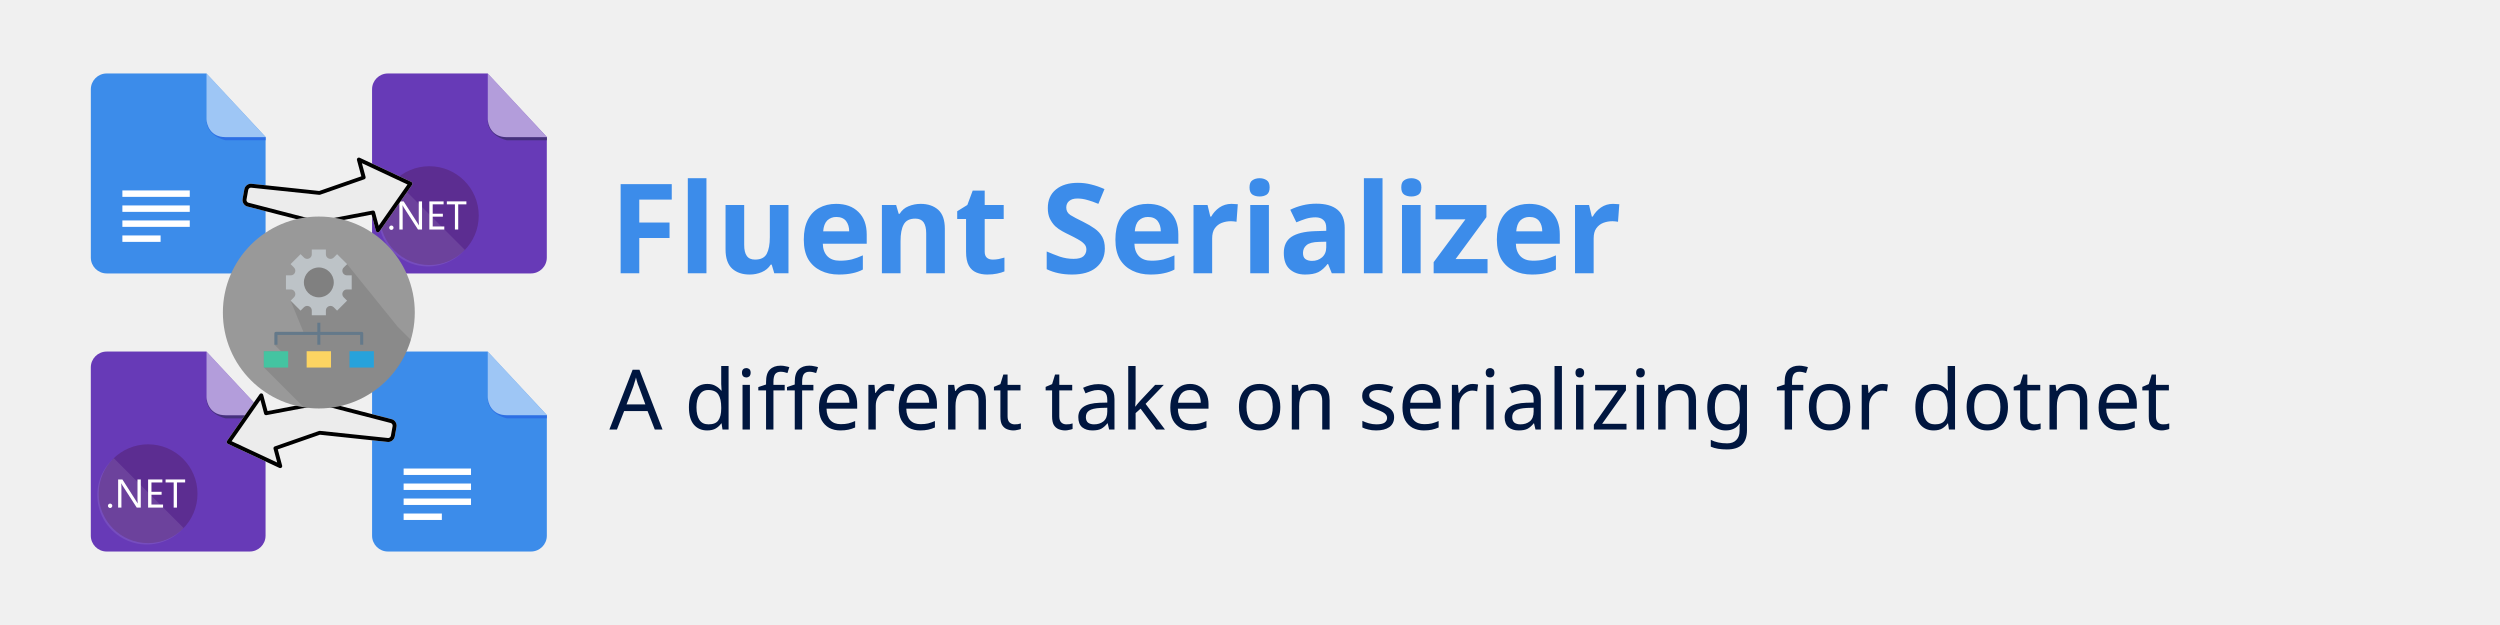
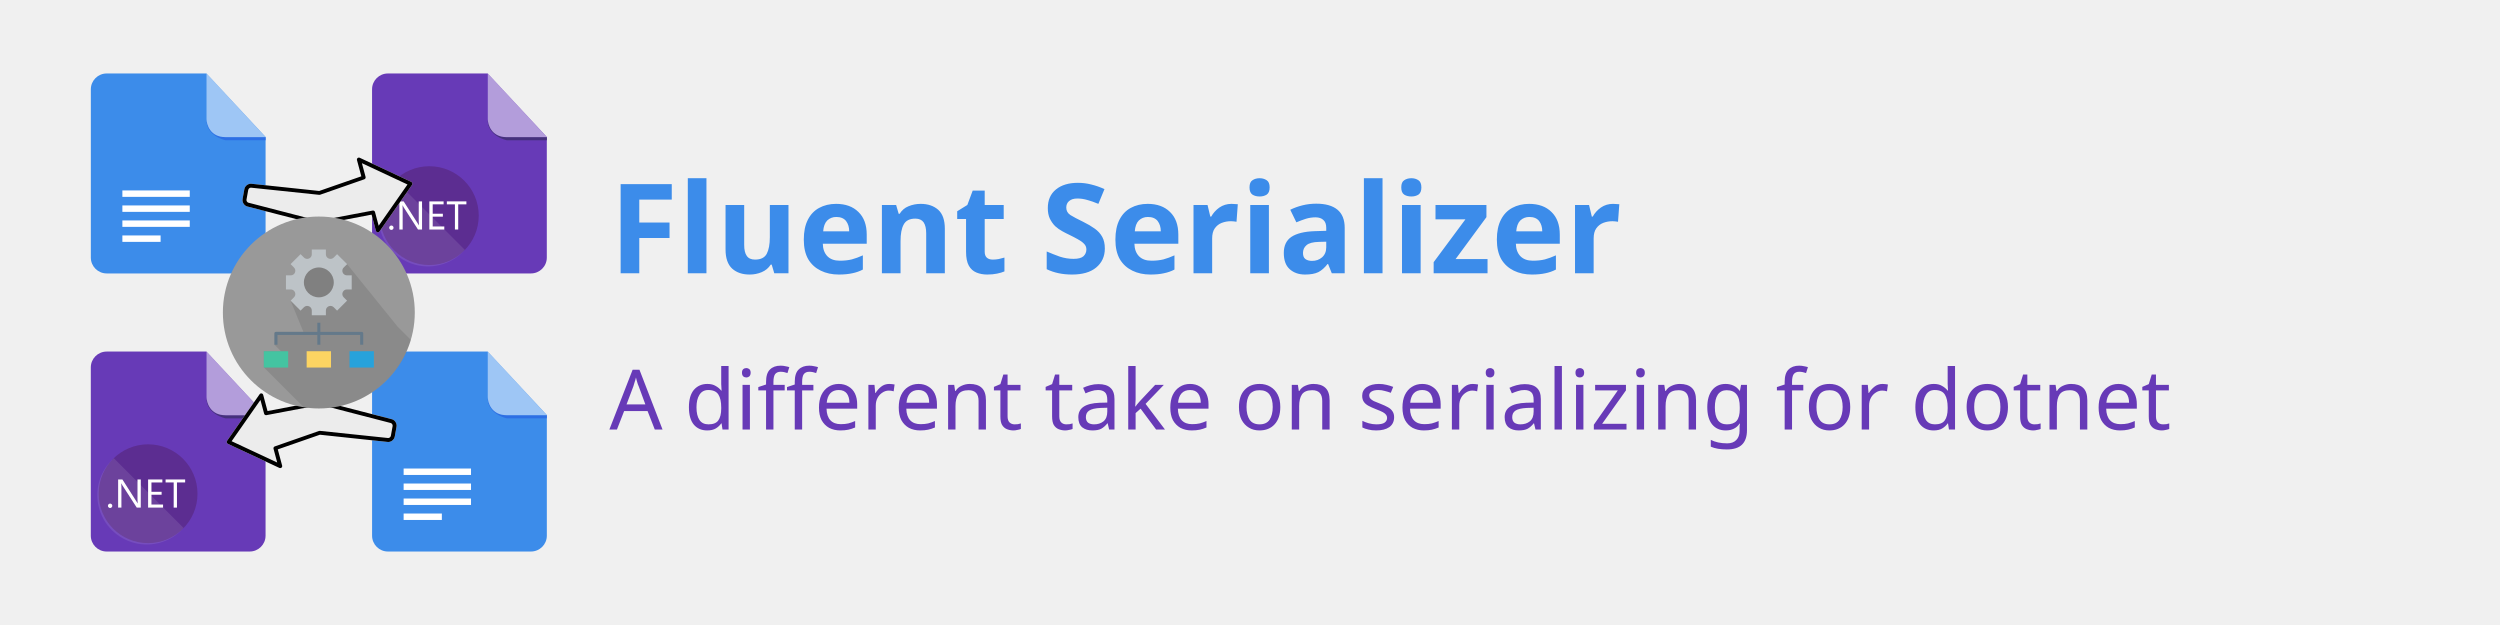
- <svg xmlns="http://www.w3.org/2000/svg" width="800" height="200" viewBox="0 0 211.667 52.917" version="1.1" id="svg8">
+ <svg xmlns="http://www.w3.org/2000/svg" xmlns:xlink="http://www.w3.org/1999/xlink" width="800" height="200" viewBox="0 0 211.667 52.917" version="1.1" id="svg8">
  <defs id="defs2">
+     <linearGradient id="linearGradient2420">
+       <stop style="stop-color:#ffffff;stop-opacity:0.392" offset="0" id="stop2416" />
+       <stop id="stop2430" offset="0.333" style="stop-color:#ffffff;stop-opacity:0" />
+       <stop id="stop2424" offset="0.667" style="stop-color:#ffffff;stop-opacity:0.392" />
+       <stop style="stop-color:#ffffff;stop-opacity:0" offset="1" id="stop2426" />
+     </linearGradient>
    <style id="style4543">.cls-1{fill:#f1734d;}.cls-1,.cls-2{fill-rule:evenodd;}.cls-2{fill:#9293a5;}.cls-3{fill:#f94060;}.cls-4{fill:#96ccee;}</style>
    <style id="style4620">.cls-1{fill:#5c2d91;}.cls-2,.cls-3{fill:#fff;}.cls-2{opacity:0.1;}</style>
    <style id="style4543-2">.cls-1{fill:#f1734d;}.cls-1,.cls-2{fill-rule:evenodd;}.cls-2{fill:#9293a5;}.cls-3{fill:#f94060;}.cls-4{fill:#96ccee;}</style>
    <style id="style4620-4">.cls-1{fill:#5c2d91;}.cls-2,.cls-3{fill:#fff;}.cls-2{opacity:0.1;}</style>
    <style id="style4543-1">.cls-1{fill:#f1734d;}.cls-1,.cls-2{fill-rule:evenodd;}.cls-2{fill:#9293a5;}.cls-3{fill:#f94060;}.cls-4{fill:#96ccee;}</style>
    <style id="style4620-5">.cls-1{fill:#5c2d91;}.cls-2,.cls-3{fill:#fff;}.cls-2{opacity:0.1;}</style>
+     <linearGradient xlink:href="#linearGradient2420" id="linearGradient2422" x1="17.439" y1="221.229" x2="18.475" y2="222.265" gradientUnits="userSpaceOnUse" spreadMethod="reflect" gradientTransform="matrix(3.779528,0,0,3.779528,-65.91245,-836.1414)" />
+     <pattern patternUnits="userSpaceOnUse" width="36.871" height="36.871" patternTransform="matrix(0.2645833,0,0,0.2645833,17.43934,221.2291)" id="pattern2432">
+       <rect y="0" x="0" height="36.871" width="36.871" id="rect2414" style="opacity:1;vector-effect:none;fill:url(#linearGradient2422);fill-opacity:1;stroke:none;stroke-width:0.502;stroke-linecap:round;stroke-linejoin:round;stroke-miterlimit:4;stroke-dasharray:none;stroke-dashoffset:0;stroke-opacity:1;paint-order:markers fill stroke" />
+     </pattern>
+     <filter style="color-interpolation-filters:sRGB" id="filter2550" x="-0.001" width="1.003" y="-0.013" height="1.026">
+       <feGaussianBlur stdDeviation="0.078" id="feGaussianBlur2552" />
+     </filter>
  </defs>
  <g id="layer1" transform="translate(0,-244.0833)">
    <g style="image-rendering:optimizeQuality" transform="translate(-5.431302,176.728)" id="Logo-default">
      <g transform="translate(1.817163,7.830727)" id="g4731">
        <rect style="opacity:1;vector-effect:none;fill:#000000;fill-opacity:0;stroke:none;stroke-width:2;stroke-linecap:round;stroke-linejoin:round;stroke-miterlimit:4;stroke-dasharray:none;stroke-dashoffset:0;stroke-opacity:1;paint-order:markers fill stroke" id="use4717" width="17.198" height="17.198" x="10.103" y="65.478" />
      </g>
      <g transform="translate(25.62966,7.830727)" id="g5626">
        <rect style="opacity:1;vector-effect:none;fill:#000000;fill-opacity:0;stroke:none;stroke-width:2;stroke-linecap:round;stroke-linejoin:round;stroke-miterlimit:4;stroke-dasharray:none;stroke-dashoffset:0;stroke-opacity:1;paint-order:markers fill stroke" id="use5624" width="17.198" height="17.198" x="10.103" y="65.478" />
      </g>
      <g transform="translate(13.72341,19.73698)" id="g5634">
        <rect style="opacity:1;vector-effect:none;fill:#000000;fill-opacity:0;stroke:none;stroke-width:2;stroke-linecap:round;stroke-linejoin:round;stroke-miterlimit:4;stroke-dasharray:none;stroke-dashoffset:0;stroke-opacity:1;paint-order:markers fill stroke" id="use5632" width="17.198" height="17.198" x="10.103" y="65.478" />
      </g>
      <g transform="translate(1.817163,31.64322)" id="g5642">
        <rect style="opacity:1;vector-effect:none;fill:#000000;fill-opacity:0;stroke:none;stroke-width:2;stroke-linecap:round;stroke-linejoin:round;stroke-miterlimit:4;stroke-dasharray:none;stroke-dashoffset:0;stroke-opacity:1;paint-order:markers fill stroke" id="use5640" width="17.198" height="17.198" x="10.103" y="65.478" />
      </g>
      <g transform="translate(25.62966,31.64322)" id="g5650">
        <rect style="opacity:1;vector-effect:none;fill:#000000;fill-opacity:0;stroke:none;stroke-width:2;stroke-linecap:round;stroke-linejoin:round;stroke-miterlimit:4;stroke-dasharray:none;stroke-dashoffset:0;stroke-opacity:1;paint-order:markers fill stroke" id="use5648" width="17.198" height="17.198" x="10.103" y="65.478" />
      </g>
      <g transform="matrix(0.2645833,0,0,0.2645833,13.11094,73.57306)" id="g5715">
        <path style="clip-rule:evenodd;fill:#3c8cea;fill-rule:evenodd" d="M 5.112,0.011 C 2.31,0.011 0.039,2.284 0.039,5.085 V 58.926 C 0.039,61.729 2.311,64 5.112,64 h 45.775 c 2.801,0 5.074,-2.271 5.074,-5.074 V 20.321 L 37.057,0.011 Z" id="path5705" />
        <path style="fill:#ffffff" d="m 10.133,37.439 h 21.564 v 2.059 H 10.133 Z m 0,4.801 h 21.564 v 2.057 H 10.133 Z m 0,4.801 h 21.564 v 2.057 H 10.133 Z m 0,4.8 h 12.233 v 2.058 H 10.133 Z" id="path5707" />
        <g style="clip-rule:evenodd;fill-rule:evenodd" id="g5713">
          <path style="fill:#2d6fe4" d="m 55.96,20.377 v 1 H 43.161 c 0,0 -6.312,-1.26 -6.129,-6.707 0,0 0.208,5.707 6.004,5.707 z" id="path5709" />
          <path style="opacity:0.5;fill:#ffffff" d="m 37.058,0.025 v 14.561 c 0,1.656 1.104,5.791 6.104,5.791 h 12.799 z" id="path5711" />
        </g>
      </g>
      <g id="g5727" transform="matrix(0.2645833,0,0,0.2645833,36.92344,97.11807)">
        <path id="path5717" d="M 5.112,0.011 C 2.31,0.011 0.039,2.284 0.039,5.085 V 58.926 C 0.039,61.729 2.311,64 5.112,64 h 45.775 c 2.801,0 5.074,-2.271 5.074,-5.074 V 20.321 L 37.057,0.011 Z" style="clip-rule:evenodd;fill:#3c8cea;fill-rule:evenodd" />
        <path id="path5719" d="m 10.133,37.439 h 21.564 v 2.059 H 10.133 Z m 0,4.801 h 21.564 v 2.057 H 10.133 Z m 0,4.801 h 21.564 v 2.057 H 10.133 Z m 0,4.8 h 12.233 v 2.058 H 10.133 Z" style="fill:#ffffff" />
        <g id="g5725" style="clip-rule:evenodd;fill-rule:evenodd">
          <path id="path5721" d="m 55.96,20.377 v 1 H 43.161 c 0,0 -6.312,-1.26 -6.129,-6.707 0,0 0.208,5.707 6.004,5.707 z" style="fill:#2d6fe4" />
          <path id="path5723" d="m 37.058,0.025 v 14.561 c 0,1.656 1.104,5.791 6.104,5.791 h 12.799 z" style="opacity:0.5;fill:#ffffff" />
        </g>
      </g>
      <g transform="translate(-55.32071,22.7358)" id="g5757">
        <g id="g5755">
          <g transform="translate(2.541323,0.1337467)" id="g5753">
            <g id="g5737" transform="matrix(0.2645833,0,0,0.2645833,65.88822,74.25831)">
              <path id="path5729" d="m 5.113,-0.026 c -2.803,0 -5.074,2.272 -5.074,5.074 v 53.841 c 0,2.803 2.271,5.074 5.074,5.074 h 45.773 c 2.801,0 5.074,-2.271 5.074,-5.074 V 20.284 L 37.059,-0.026 c 0,0 -31.946,0 -31.946,0 z" style="fill:#673ab7" />
              <path id="path5731" d="m 55.977,20.352 v 1 H 43.178 c 0,0 -6.312,-1.26 -6.129,-6.707 0,0 0.208,5.707 6.004,5.707 z" style="fill:#45317c" />
              <path id="path5733" d="m 37.074,0 v 14.561 c 0,1.656 1.104,5.791 6.104,5.791 h 12.799 z" enable-background="new    " style="opacity:0.5;fill:#ffffff" />
              <path id="path5735" d="m 12.739,39.41 c 0,-0.4 -0.3,-0.7 -0.7,-0.7 h -1.3 c -0.4,0 -0.7,0.3 -0.7,0.7 v 1.3 c 0,0.4 0.3,0.7 0.7,0.7 h 1.3 c 0.4,0 0.7,-0.3 0.7,-0.7 z m 18.8,0 c 0,-0.4 -0.3,-0.7 -0.7,-0.7 h -15.7 c -0.4,0 -0.7,0.3 -0.7,0.7 v 1.3 c 0,0.4 0.3,0.7 0.7,0.7 h 15.7 c 0.4,0 0.7,-0.3 0.7,-0.7 z m -18.8,6.3 c 0,-0.4 -0.3,-0.7 -0.7,-0.7 h -1.3 c -0.4,0 -0.7,0.3 -0.7,0.7 v 1.3 c 0,0.4 0.3,0.7 0.7,0.7 h 1.3 c 0.4,0 0.7,-0.3 0.7,-0.7 z m 18.8,0 c 0,-0.4 -0.4,-0.7 -0.8,-0.7 h -15.5 c -0.4,0 -0.8,0.3 -0.8,0.7 v 1.3 c 0,0.4 0.4,0.7 0.8,0.7 h 15.5 c 0.4,0 0.8,-0.3 0.8,-0.7 z m -18.8,6.2 c 0,-0.4 -0.3,-0.7 -0.7,-0.7 h -1.3 c -0.4,0 -0.7,0.3 -0.7,0.7 v 1.3 c 0,0.4 0.3,0.7 0.7,0.7 h 1.3 c 0.4,0 0.7,-0.3 0.7,-0.7 z m 18.8,0 c 0,-0.4 -0.3,-0.7 -0.7,-0.7 h -15.7 c -0.4,0 -0.7,0.3 -0.7,0.7 v 1.3 c 0,0.4 0.3,0.7 0.7,0.7 h 15.7 c 0.4,0 0.7,-0.3 0.7,-0.7 z" style="fill:#ffffff" />
            </g>
            <g id="g5751" transform="matrix(0.1307235,0,0,0.1307235,66.56558,82.104)">
              <circle id="circle5739" r="32" cy="32" cx="32" class="cls-1" style="fill:#5c2d91" />
              <path id="path5741" d="M 9.82,9 A 32,32 0 1 0 55,54.18 Z" class="cls-2" style="opacity:0.1;fill:#ffffff" />
              <path id="path5743" d="m 7.4,41.25 a 1.35,1.35 0 0 1 -1,-0.42 1.38,1.38 0 0 1 -0.41,-1 1.4,1.4 0 0 1 0.41,-1 1.34,1.34 0 0 1 1,-0.43 1.37,1.37 0 0 1 1,0.43 1.39,1.39 0 0 1 0.42,1 1.37,1.37 0 0 1 -0.42,1 1.38,1.38 0 0 1 -1,0.42 z" class="cls-3" style="fill:#ffffff" />
              <path id="path5745" d="M 27.27,41 H 24.65 L 15.28,26.46 A 6.06,6.06 0 0 1 14.7,25.32 h -0.08 a 18.71,18.71 0 0 1 0.1,2.5 V 41 H 12.59 V 22.77 h 2.77 l 9.12,14.28 q 0.57,0.89 0.74,1.22 h 0.05 A 19.29,19.29 0 0 1 25.14,35.59 V 22.77 h 2.13 z" class="cls-3" style="fill:#ffffff" />
              <path id="path5747" d="M 41.69,41 H 32 V 22.77 h 9.24 v 1.93 h -7.06 v 6.06 h 6.58 v 1.92 H 34.18 V 39 h 7.52 z" class="cls-3" style="fill:#ffffff" />
              <path id="path5749" d="M 56,24.7 H 50.7 V 41 H 48.57 V 24.7 H 43.33 V 22.77 H 56 Z" class="cls-3" style="fill:#ffffff" />
            </g>
          </g>
        </g>
      </g>
      <g transform="translate(-31.50822,-0.8092004)" id="g5787">
        <g id="g5785">
          <g transform="translate(2.541323,0.1337467)" id="g5783">
            <g id="g5767" transform="matrix(0.2645833,0,0,0.2645833,65.88822,74.25831)">
              <path id="path5759" d="m 5.113,-0.026 c -2.803,0 -5.074,2.272 -5.074,5.074 v 53.841 c 0,2.803 2.271,5.074 5.074,5.074 h 45.773 c 2.801,0 5.074,-2.271 5.074,-5.074 V 20.284 L 37.059,-0.026 c 0,0 -31.946,0 -31.946,0 z" style="fill:#673ab7" />
              <path id="path5761" d="m 55.977,20.352 v 1 H 43.178 c 0,0 -6.312,-1.26 -6.129,-6.707 0,0 0.208,5.707 6.004,5.707 z" style="fill:#45317c" />
              <path id="path5763" d="m 37.074,0 v 14.561 c 0,1.656 1.104,5.791 6.104,5.791 h 12.799 z" enable-background="new    " style="opacity:0.5;fill:#ffffff" />
              <path id="path5765" d="m 12.739,39.41 c 0,-0.4 -0.3,-0.7 -0.7,-0.7 h -1.3 c -0.4,0 -0.7,0.3 -0.7,0.7 v 1.3 c 0,0.4 0.3,0.7 0.7,0.7 h 1.3 c 0.4,0 0.7,-0.3 0.7,-0.7 z m 18.8,0 c 0,-0.4 -0.3,-0.7 -0.7,-0.7 h -15.7 c -0.4,0 -0.7,0.3 -0.7,0.7 v 1.3 c 0,0.4 0.3,0.7 0.7,0.7 h 15.7 c 0.4,0 0.7,-0.3 0.7,-0.7 z m -18.8,6.3 c 0,-0.4 -0.3,-0.7 -0.7,-0.7 h -1.3 c -0.4,0 -0.7,0.3 -0.7,0.7 v 1.3 c 0,0.4 0.3,0.7 0.7,0.7 h 1.3 c 0.4,0 0.7,-0.3 0.7,-0.7 z m 18.8,0 c 0,-0.4 -0.4,-0.7 -0.8,-0.7 h -15.5 c -0.4,0 -0.8,0.3 -0.8,0.7 v 1.3 c 0,0.4 0.4,0.7 0.8,0.7 h 15.5 c 0.4,0 0.8,-0.3 0.8,-0.7 z m -18.8,6.2 c 0,-0.4 -0.3,-0.7 -0.7,-0.7 h -1.3 c -0.4,0 -0.7,0.3 -0.7,0.7 v 1.3 c 0,0.4 0.3,0.7 0.7,0.7 h 1.3 c 0.4,0 0.7,-0.3 0.7,-0.7 z m 18.8,0 c 0,-0.4 -0.3,-0.7 -0.7,-0.7 h -15.7 c -0.4,0 -0.7,0.3 -0.7,0.7 v 1.3 c 0,0.4 0.3,0.7 0.7,0.7 h 15.7 c 0.4,0 0.7,-0.3 0.7,-0.7 z" style="fill:#ffffff" />
            </g>
            <g id="g5781" transform="matrix(0.1307235,0,0,0.1307235,66.56558,82.104)">
              <circle id="circle5769" r="32" cy="32" cx="32" class="cls-1" style="fill:#5c2d91" />
              <path id="path5771" d="M 9.82,9 A 32,32 0 1 0 55,54.18 Z" class="cls-2" style="opacity:0.1;fill:#ffffff" />
              <path id="path5773" d="m 7.4,41.25 a 1.35,1.35 0 0 1 -1,-0.42 1.38,1.38 0 0 1 -0.41,-1 1.4,1.4 0 0 1 0.41,-1 1.34,1.34 0 0 1 1,-0.43 1.37,1.37 0 0 1 1,0.43 1.39,1.39 0 0 1 0.42,1 1.37,1.37 0 0 1 -0.42,1 1.38,1.38 0 0 1 -1,0.42 z" class="cls-3" style="fill:#ffffff" />
              <path id="path5775" d="M 27.27,41 H 24.65 L 15.28,26.46 A 6.06,6.06 0 0 1 14.7,25.32 h -0.08 a 18.71,18.71 0 0 1 0.1,2.5 V 41 H 12.59 V 22.77 h 2.77 l 9.12,14.28 q 0.57,0.89 0.74,1.22 h 0.05 A 19.29,19.29 0 0 1 25.14,35.59 V 22.77 h 2.13 z" class="cls-3" style="fill:#ffffff" />
              <path id="path5777" d="M 41.69,41 H 32 V 22.77 h 9.24 v 1.93 h -7.06 v 6.06 h 6.58 v 1.92 H 34.18 V 39 h 7.52 z" class="cls-3" style="fill:#ffffff" />
              <path id="path5779" d="M 56,24.7 H 50.7 V 41 H 48.57 V 24.7 H 43.33 V 22.77 H 56 Z" class="cls-3" style="fill:#ffffff" />
            </g>
          </g>
        </g>
      </g>
      <g style="fill:#000000" transform="matrix(0.04903723,0.1830095,-0.1830095,0.04903723,42.5218,88.20393)" id="g6191">
        <g style="fill:#000000" id="g6137" />
        <g style="fill:#000000" id="g6139" />
        <g style="fill:#000000" id="g6141" />
        <g style="fill:#000000" id="g6143" />
        <g style="fill:#000000" id="g6145" />
        <g style="fill:#000000" id="g6147" />
        <g style="fill:#000000" id="g6149" />
        <g style="fill:#000000" id="g6151" />
        <g style="fill:#000000" id="g6153" />
        <g style="fill:#000000" id="g6155" />
        <g style="fill:#000000" id="g6157" />
        <g style="fill:#000000" id="g6159" />
        <g style="fill:#000000" id="g6161" />
        <g style="fill:#000000" id="g6163" />
        <g style="fill:#000000" id="g6165" />
        <g transform="matrix(0.8849189,0,0,0.8849189,-54.54819,134.4015)" id="g6417">
          <path style="opacity:1;vector-effect:none;fill:#ececec;fill-opacity:1;stroke:none;stroke-width:5.413;stroke-linecap:round;stroke-linejoin:round;stroke-miterlimit:4;stroke-dasharray:none;stroke-dashoffset:0;stroke-opacity:1;paint-order:markers fill stroke" d="m 248.461,193.289 c -0.133,0.017 -0.26,0.07 -0.367,0.16 -0.213,0.179 -0.304,0.466 -0.232,0.734 l 1.572,5.869 -15.232,5.301 -24.666,-2.627 c -1.141,-0.016 -2.195,0.852 -2.398,1.977 l -0.639,3.525 c -0.203,1.124 0.48,2.308 1.555,2.693 l 24.287,6.254 1.613,0.26 3.35,-0.504 15.844,-3.025 1.572,5.869 c 0.072,0.269 0.294,0.471 0.568,0.52 0.275,0.049 0.552,-0.067 0.711,-0.295 l 11.789,-16.873 c 0.242,-0.347 0.1,-0.881 -0.283,-1.061 l -18.646,-8.719 c -0.126,-0.059 -0.264,-0.076 -0.396,-0.059 z" transform="matrix(0.3614339,-1.34889,1.34889,0.3614339,-342.4997,140.575)" id="rect6193-0" />
          <path style="opacity:1;vector-effect:none;fill:#000000;fill-opacity:1;stroke:none;stroke-width:5.413;stroke-linecap:round;stroke-linejoin:round;stroke-miterlimit:4;stroke-dasharray:none;stroke-dashoffset:0;stroke-opacity:1;paint-order:markers fill stroke" d="m 248.461,193.289 c -0.133,0.017 -0.26,0.071 -0.367,0.16 -0.213,0.179 -0.304,0.466 -0.232,0.734 l 1.572,5.869 -15.232,5.301 -24.666,-2.627 c -1.141,-0.016 -2.195,0.852 -2.398,1.977 l -0.639,3.525 c -0.203,1.124 0.48,2.308 1.555,2.693 l 24.287,6.254 1.613,0.26 3.35,-0.504 15.844,-3.025 1.572,5.869 c 0.072,0.269 0.294,0.471 0.568,0.52 0.275,0.049 0.552,-0.067 0.711,-0.295 l 11.789,-16.873 c 0.242,-0.347 0.1,-0.881 -0.283,-1.061 l -18.646,-8.719 c -0.126,-0.059 -0.264,-0.076 -0.396,-0.059 z m 1.182,2.01 16.482,7.705 -10.42,14.916 -1.332,-4.971 c -0.091,-0.338 -0.414,-0.561 -0.762,-0.527 l -16.67,3.162 -2.719,0.484 -1.635,-0.268 -24.051,-6.229 c -0.413,-0.148 -0.707,-0.656 -0.629,-1.088 l 0.637,-3.527 c 0.078,-0.432 0.532,-0.805 0.971,-0.799 l 24.711,2.594 0.336,-0.051 16.018,-5.598 c 0.319,-0.145 0.485,-0.498 0.395,-0.836 z" transform="matrix(0.3614339,-1.34889,1.34889,0.3614339,-342.4997,140.575)" id="rect6193" />
        </g>
        <g id="g6423" transform="matrix(-0.8849189,0,0,-0.8849189,84.6336,-16.67323)">
          <path id="path6419" transform="matrix(0.3614339,-1.34889,1.34889,0.3614339,-342.4997,140.575)" d="m 248.461,193.289 c -0.133,0.017 -0.26,0.07 -0.367,0.16 -0.213,0.179 -0.304,0.466 -0.232,0.734 l 1.572,5.869 -15.232,5.301 -24.666,-2.627 c -1.141,-0.016 -2.195,0.852 -2.398,1.977 l -0.639,3.525 c -0.203,1.124 0.48,2.308 1.555,2.693 l 24.287,6.254 1.613,0.26 3.35,-0.504 15.844,-3.025 1.572,5.869 c 0.072,0.269 0.294,0.471 0.568,0.52 0.275,0.049 0.552,-0.067 0.711,-0.295 l 11.789,-16.873 c 0.242,-0.347 0.1,-0.881 -0.283,-1.061 l -18.646,-8.719 c -0.126,-0.059 -0.264,-0.076 -0.396,-0.059 z" style="opacity:1;vector-effect:none;fill:#ececec;fill-opacity:1;stroke:none;stroke-width:5.413;stroke-linecap:round;stroke-linejoin:round;stroke-miterlimit:4;stroke-dasharray:none;stroke-dashoffset:0;stroke-opacity:1;paint-order:markers fill stroke" />
          <path id="path6421" transform="matrix(0.3614339,-1.34889,1.34889,0.3614339,-342.4997,140.575)" d="m 248.461,193.289 c -0.133,0.017 -0.26,0.071 -0.367,0.16 -0.213,0.179 -0.304,0.466 -0.232,0.734 l 1.572,5.869 -15.232,5.301 -24.666,-2.627 c -1.141,-0.016 -2.195,0.852 -2.398,1.977 l -0.639,3.525 c -0.203,1.124 0.48,2.308 1.555,2.693 l 24.287,6.254 1.613,0.26 3.35,-0.504 15.844,-3.025 1.572,5.869 c 0.072,0.269 0.294,0.471 0.568,0.52 0.275,0.049 0.552,-0.067 0.711,-0.295 l 11.789,-16.873 c 0.242,-0.347 0.1,-0.881 -0.283,-1.061 l -18.646,-8.719 c -0.126,-0.059 -0.264,-0.076 -0.396,-0.059 z m 1.182,2.01 16.482,7.705 -10.42,14.916 -1.332,-4.971 c -0.091,-0.338 -0.414,-0.561 -0.762,-0.527 l -16.67,3.162 -2.719,0.484 -1.635,-0.268 -24.051,-6.229 c -0.413,-0.148 -0.707,-0.656 -0.629,-1.088 l 0.637,-3.527 c 0.078,-0.432 0.532,-0.805 0.971,-0.799 l 24.711,2.594 0.336,-0.051 16.018,-5.598 c 0.319,-0.145 0.485,-0.498 0.395,-0.836 z" style="opacity:1;vector-effect:none;fill:#000000;fill-opacity:1;stroke:none;stroke-width:5.413;stroke-linecap:round;stroke-linejoin:round;stroke-miterlimit:4;stroke-dasharray:none;stroke-dashoffset:0;stroke-opacity:1;paint-order:markers fill stroke" />
        </g>
      </g>
      <g id="g6019" transform="matrix(0.03598166,0,0,0.03598166,24.30115,85.68931)">
        <circle id="circle5939" r="225.792" cy="225.792" cx="225.792" style="fill:#999999" />
        <path id="path5941" d="M 292.223,111.983 C 290.321,113.613 207.36,186.368 207.36,186.368 l -9.728,3.584 -38.271,8.002 L 189.44,271.36 h -64.512 c -2.048,0 -3.584,1.536 -3.584,3.584 v 26.624 l 15.36,15.36 H 96.256 v 37.888 l 93.696,93.696 c 11.776,2.048 23.552,3.072 35.84,3.072 102.4,0 188.928,-68.096 216.576,-161.28 l -31.232,-31.232 z" style="opacity:0.1;enable-background:new" />
        <polygon id="polygon5943" points="153.6,345.088 153.6,316.928 96.256,316.928 96.256,345.088 96.256,355.328 153.6,355.328 " style="fill:#44c4a1" />
        <polygon id="polygon5945" points="254.464,345.088 254.464,316.928 197.12,316.928 197.12,345.088 197.12,355.328 254.464,355.328 " style="fill:#fcd462" />
        <polygon id="polygon5947" points="355.328,345.088 355.328,316.928 297.984,316.928 297.984,345.088 297.984,355.328 355.328,355.328 " style="fill:#27a2db" />
        <path id="path5949" d="m 326.656,271.36 h -97.28 v -21.504 h -7.168 v 21.504 h -97.28 c -2.048,0 -3.584,1.536 -3.584,3.584 v 26.624 h 7.168 v -23.04 h 93.696 v 23.04 h 7.168 v -23.04 h 93.696 v 23.04 h 7.168 v -26.624 c 0,-2.048 -1.536,-3.584 -3.584,-3.584 z" style="fill:#64798a" />
        <g id="g5951" />
        <g id="g5953" />
        <g id="g5955" />
        <g id="g5957" />
        <g id="g5959" />
        <g id="g5961" />
        <g id="g5963" />
        <g id="g5965" />
        <g id="g5967" />
        <g id="g5969" />
        <g id="g5971" />
        <g id="g5973" />
        <g id="g5975" />
        <g id="g5977" />
        <g id="g5979" />
        <g transform="matrix(7.353283,0,0,7.353283,-1313.698,-1604.132)" id="g6011">
          <g id="g5981" />
          <g id="g5983" />
          <g id="g5985" />
          <g id="g5987" />
          <g id="g5989" />
          <g id="g5991" />
          <g id="g5993" />
          <g id="g5995" />
          <g id="g5997" />
          <g id="g5999" />
          <g id="g6001" />
          <g id="g6003" />
          <g id="g6005" />
          <g id="g6007" />
          <g id="g6009" />
        </g>
        <g transform="matrix(0.1120926,0,0,0.1120926,190.7373,135.3015)" id="g6017">
          <path id="path6013" d="M 1002.939,323.382 V 27.522 H 901.353 c -38.524,0 -73.04,-23.405 -87.658,-59.106 -0.191,-0.375 -0.316,-0.75 -0.5,-1.191 -14.684,-35.516 -6.839,-76.239 20.332,-103.409 l 71.849,-71.849 -209.201,-209.201 -71.783,71.849 c -27.229,27.17 -67.893,35.016 -103.468,20.332 -0.375,-0.125 -0.75,-0.316 -1.191,-0.441 -35.641,-14.685 -59.106,-49.135 -59.106,-87.658 v -101.586 H 164.834 v 101.586 c 0,38.524 -23.464,72.974 -59.106,87.658 -0.441,0.125 -0.816,0.316 -1.191,0.441 -35.575,14.684 -76.239,6.839 -103.468,-20.332 l -71.783,-71.849 -209.201,209.201 71.849,71.849 c 27.17,27.17 35.016,67.893 20.332,103.409 -0.191,0.441 -0.316,0.816 -0.5,1.191 -14.618,35.7 -49.135,59.106 -87.658,59.106 h -101.586 V 323.382 h 101.586 c 38.524,0 73.04,23.405 87.658,59.106 0.191,0.375 0.316,0.75 0.5,1.191 14.684,35.516 6.839,76.239 -20.332,103.409 l -71.849,71.849 209.201,209.201 71.783,-71.849 c 27.229,-27.17 67.893,-35.016 103.468,-20.332 0.375,0.125 0.75,0.316 1.191,0.441 35.641,14.684 59.106,49.135 59.106,87.659 v 101.652 h 295.793 v -101.652 c 0,-38.531 23.464,-72.974 59.106,-87.659 0.441,-0.125 0.816,-0.316 1.191,-0.441 35.575,-14.684 76.239,-6.839 103.468,20.332 l 71.783,71.849 209.201,-209.201 -71.849,-71.849 c -27.17,-27.17 -35.016,-67.893 -20.332,-103.409 0.191,-0.441 0.316,-0.816 0.5,-1.191 14.618,-35.7 49.135,-59.106 87.658,-59.106 z" style="fill:#bdc3c7;stroke-width:7.353" />
          <path id="path6015" d="m 626.451,175.463 c 0,-173.31 -140.492,-313.743 -313.743,-313.743 -173.251,0 -313.743,140.433 -313.743,313.743 0,173.31 140.492,313.743 313.743,313.743 173.251,-0.007 313.743,-140.433 313.743,-313.743" style="fill:#808080;stroke-width:7.353" />
        </g>
      </g>
    </g>
    <text xml:space="preserve" style="font-style:normal;font-weight:normal;font-size:10.583px;line-height:1.25;font-family:sans-serif;letter-spacing:0px;word-spacing:0px;fill:#3c8cea;fill-opacity:1;stroke:none;stroke-width:0.133;stroke-opacity:1;stroke-miterlimit:4;stroke-dasharray:none;" x="51.594" y="267.219" id="text5242">
      <tspan x="51.594" y="267.219" style="stroke-width:0.133;fill:#3c8cea;fill-opacity:1;stroke:none;stroke-opacity:1;stroke-miterlimit:4;stroke-dasharray:none;font-weight:bold" id="tspan5244">Fluent Serializer</tspan>
-       <tspan x="51.594" y="280.448" style="font-size:7.056px;stroke-width:0.133;fill:#00163f;fill-opacity:1;stroke:none;stroke-opacity:1;stroke-miterlimit:4;stroke-dasharray:none" id="tspan5248">A different take on serializing for dotnet</tspan>
+       <tspan x="51.594" y="280.448" style="font-size:7.056px;stroke-width:0.133;fill:#673ab7;fill-opacity:1;stroke:none;stroke-opacity:1;stroke-miterlimit:4;stroke-dasharray:none" id="tspan5248">A different take on serializing for dotnet</tspan>
    </text>
  </g>
</svg>
